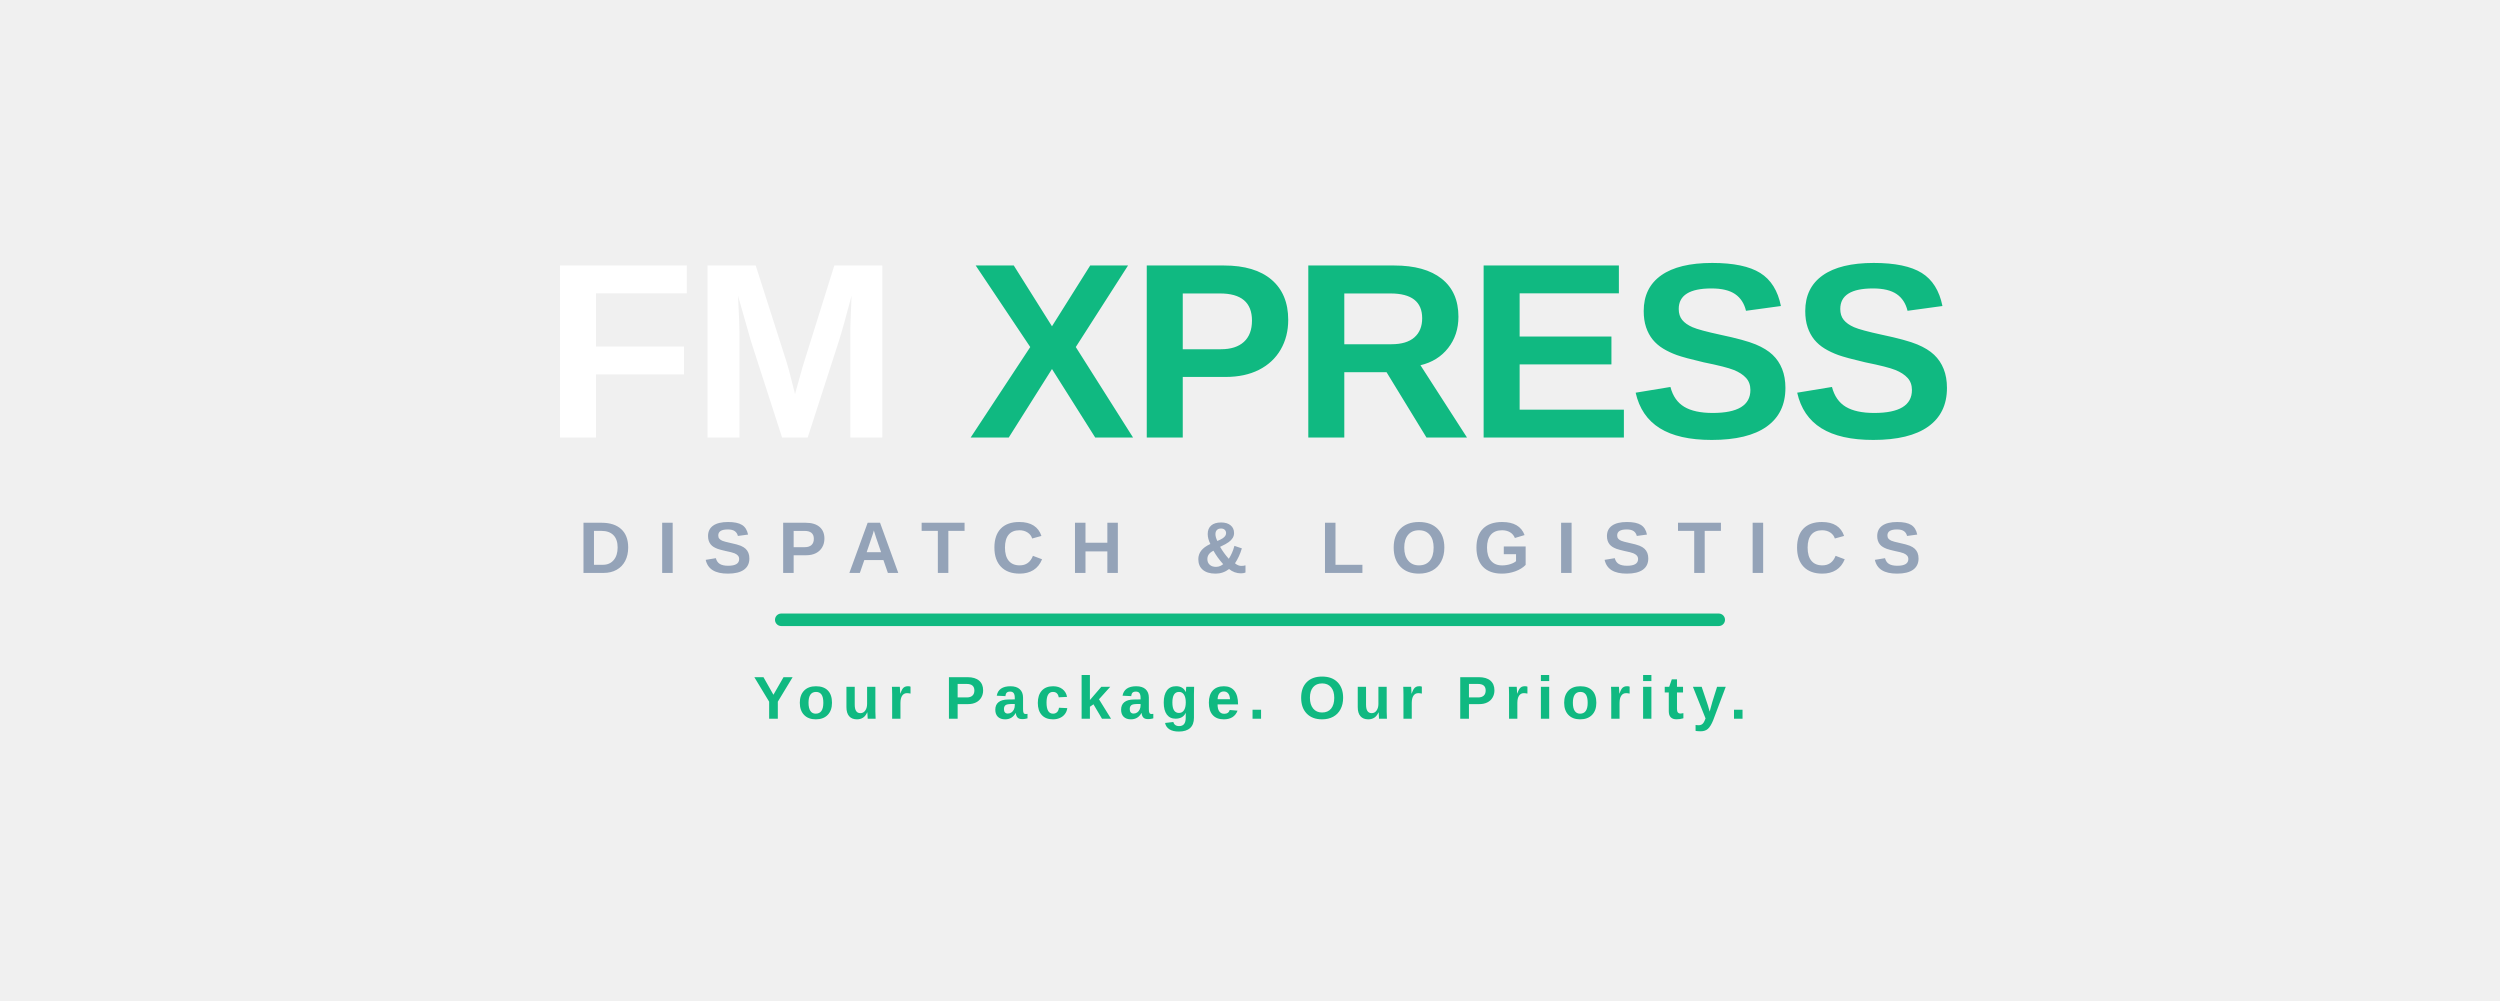
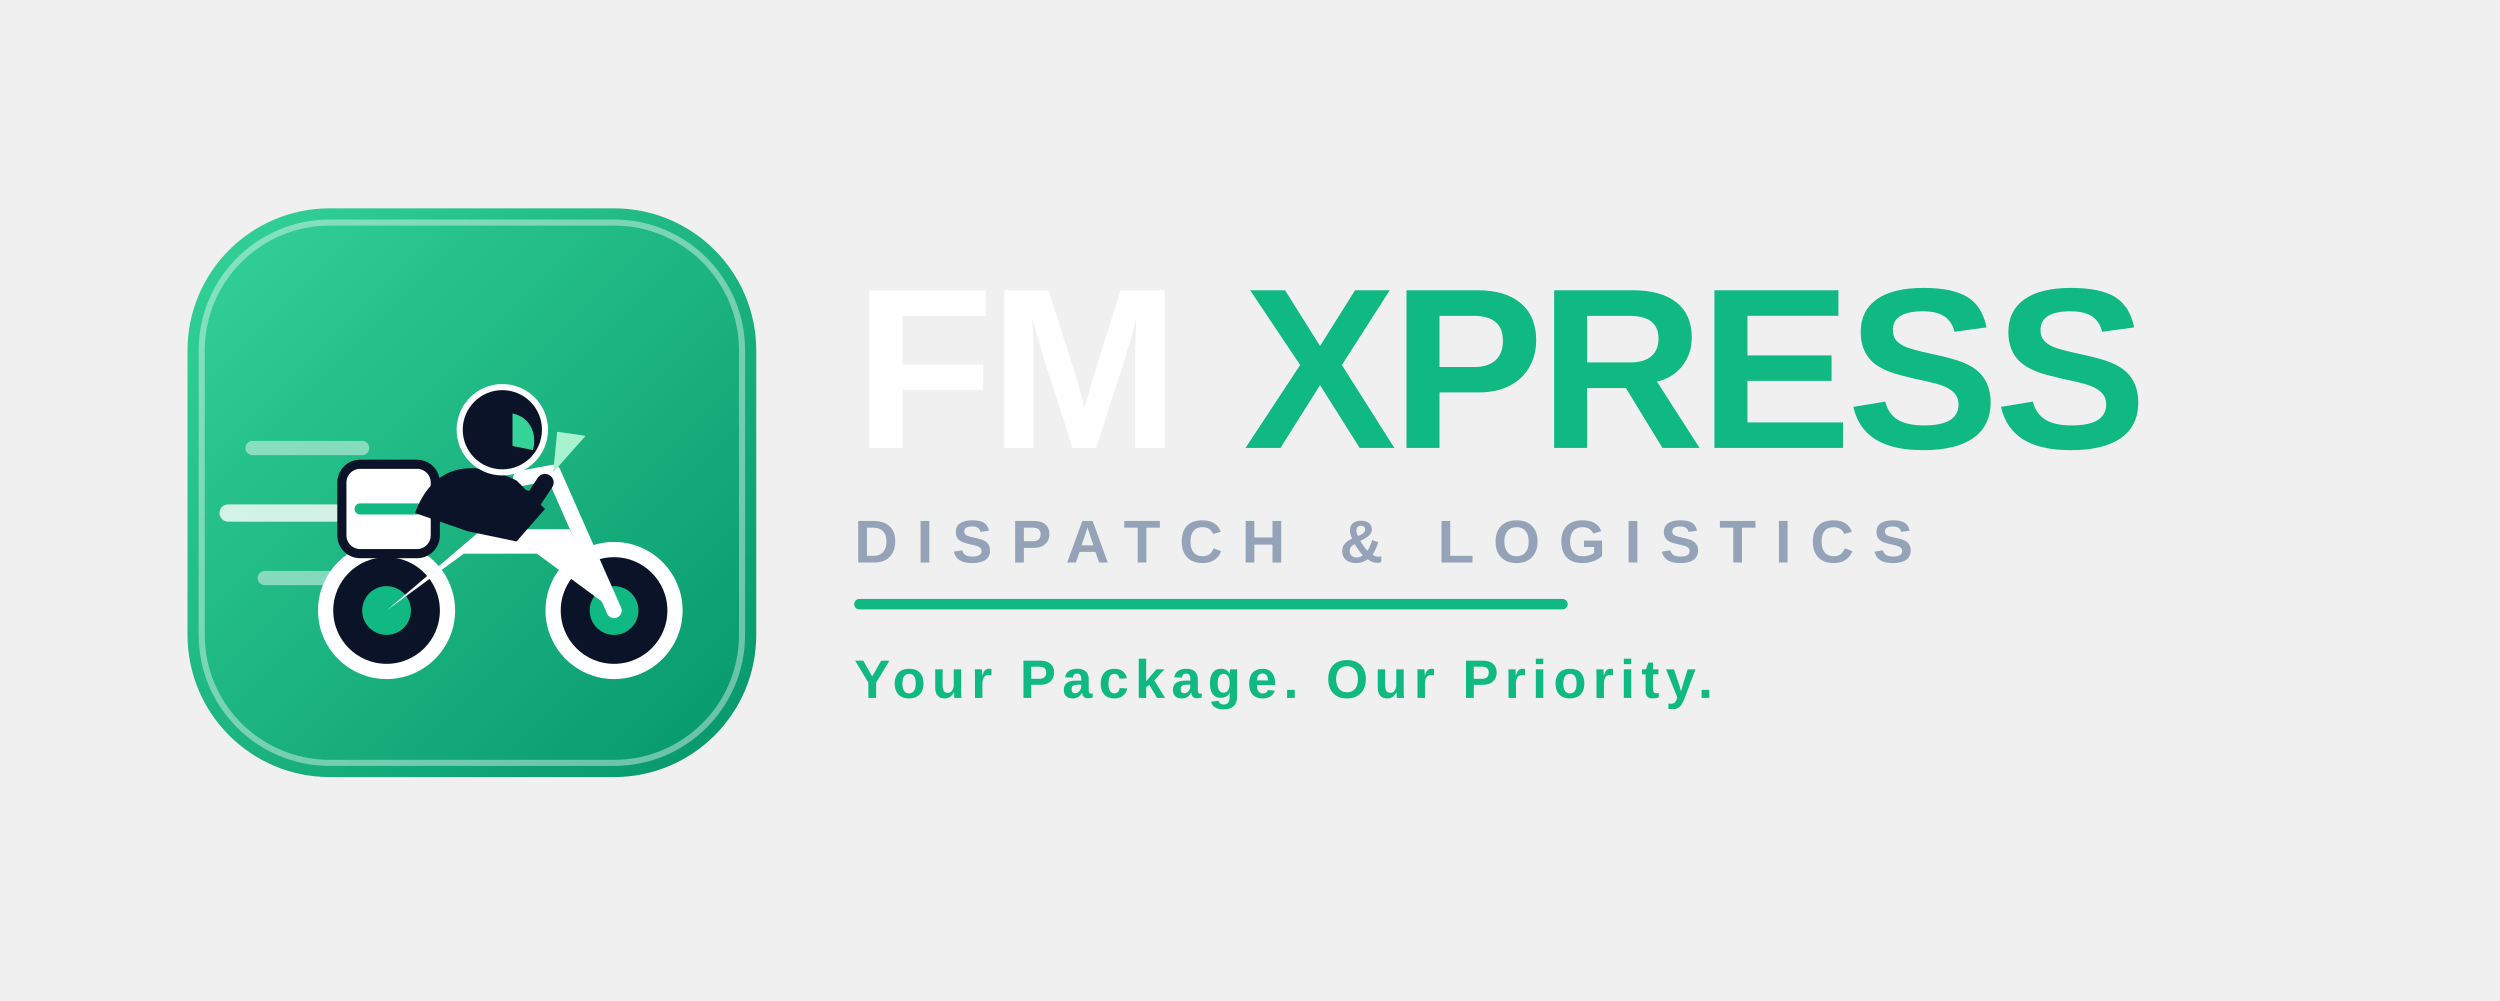
<svg xmlns="http://www.w3.org/2000/svg" width="2400" height="960" viewBox="0 0 2400 960">
-   <g transform="translate(1200, 420)" text-anchor="middle">
-     <text y="0" font-family="-apple-system, 'SF Pro Display', 'Helvetica Neue', Arial, sans-serif" font-weight="900" font-size="240" letter-spacing="-5">
-       <tspan fill="#FFFFFF">FM</tspan>
-       <tspan fill="#10B981"> XPRESS</tspan>
-     </text>
-     <text y="130" font-family="-apple-system, 'SF Pro Display', 'Helvetica Neue', Arial, sans-serif" font-weight="800" font-size="70" fill="#94A3B8" letter-spacing="25">
-       DISPATCH &amp; LOGISTICS
-     </text>
-     <path d="M -450 175 L 450 175" stroke="#10B981" stroke-width="12" stroke-linecap="round" />
-     <text y="270" font-family="-apple-system, 'SF Pro Display', 'Helvetica Neue', Arial, sans-serif" font-weight="700" font-size="58" fill="#10B981" letter-spacing="8">
-       Your Package. Our Priority.
-     </text>
+   <defs>
+     <linearGradient id="emeraldGradFront" x1="0%" y1="0%" x2="100%" y2="100%">
+       <stop offset="0%" stop-color="#34D399" />
+       <stop offset="100%" stop-color="#059669" />
+     </linearGradient>
+   </defs>
+   <g transform="translate(180, 200)">
+     <g transform="scale(1.95)">
+       <rect x="0" y="0" width="280" height="280" rx="70" fill="url(#emeraldGradFront)" />
+       <rect x="7" y="7" width="266" height="266" rx="63" fill="none" stroke="#FFFFFF" stroke-width="3" opacity="0.4" />
+       <path d="M 32 118 L 86 118" stroke="#FFFFFF" stroke-width="7" stroke-linecap="round" opacity="0.45" />
+       <path d="M 20 150 L 78 150" stroke="#FFFFFF" stroke-width="8.5" stroke-linecap="round" opacity="0.8" />
+       <path d="M 38 182 L 92 182" stroke="#FFFFFF" stroke-width="7" stroke-linecap="round" opacity="0.45" />
+       <circle cx="98" cy="198" r="30" fill="#0B1329" stroke="#FFFFFF" stroke-width="7.5" />
+       <circle cx="98" cy="198" r="12" fill="#10B981" />
+       <circle cx="210" cy="198" r="30" fill="#0B1329" stroke="#FFFFFF" stroke-width="7.5" />
+       <circle cx="210" cy="198" r="12" fill="#10B981" />
+       <path d="M 98 198 L 136 170 L 172 170 L 210 198 L 188 158 L 145 158 Z" fill="#FFFFFF" />
+       <path d="M 210 198 L 180 130 L 164 133" stroke="#FFFFFF" stroke-width="7.5" stroke-linecap="round" stroke-linejoin="round" fill="none" />
+       <path d="M 180 130 L 196 112 L 182 110 Z" fill="#A7F3D0" />
+       <rect x="76" y="126" width="46" height="44" rx="9" fill="#FFFFFF" stroke="#0B1329" stroke-width="4.5" />
+       <path d="M 85 148 L 113 148" stroke="#10B981" stroke-width="5.5" stroke-linecap="round" />
+       <path d="M 112 150 C 120 128, 138 122, 162 134 L 176 148 L 162 164 L 138 159 Z" fill="#0B1329" />
+       <path d="M 144 137 L 170 144 L 176 135" stroke="#0B1329" stroke-width="8.5" stroke-linecap="round" stroke-linejoin="round" fill="none" />
+       <circle cx="155" cy="109" r="21" fill="#0B1329" stroke="#FFFFFF" stroke-width="3" />
+       <path d="M 160 101 C 170 103, 172 113, 170 119 L 160 117 Z" fill="#34D399" />
+     </g>
+     <g transform="translate(640, 230)">
+       <text y="0" font-family="-apple-system, 'SF Pro Display', 'Helvetica Neue', Arial, sans-serif" font-weight="900" font-size="220" letter-spacing="-5">
+         <tspan fill="#FFFFFF">FM</tspan>
+         <tspan fill="#10B981"> XPRESS</tspan>
+       </text>
+       <text y="110" font-family="-apple-system, 'SF Pro Display', 'Helvetica Neue', Arial, sans-serif" font-weight="800" font-size="58" fill="#94A3B8" letter-spacing="18">
+         DISPATCH &amp; LOGISTICS
+       </text>
+       <path d="M 5 150 L 680 150" stroke="#10B981" stroke-width="10" stroke-linecap="round" />
+       <text y="240" font-family="-apple-system, 'SF Pro Display', 'Helvetica Neue', Arial, sans-serif" font-weight="700" font-size="52" fill="#10B981" letter-spacing="6">
+         Your Package. Our Priority.
+       </text>
+     </g>
  </g>
</svg>
